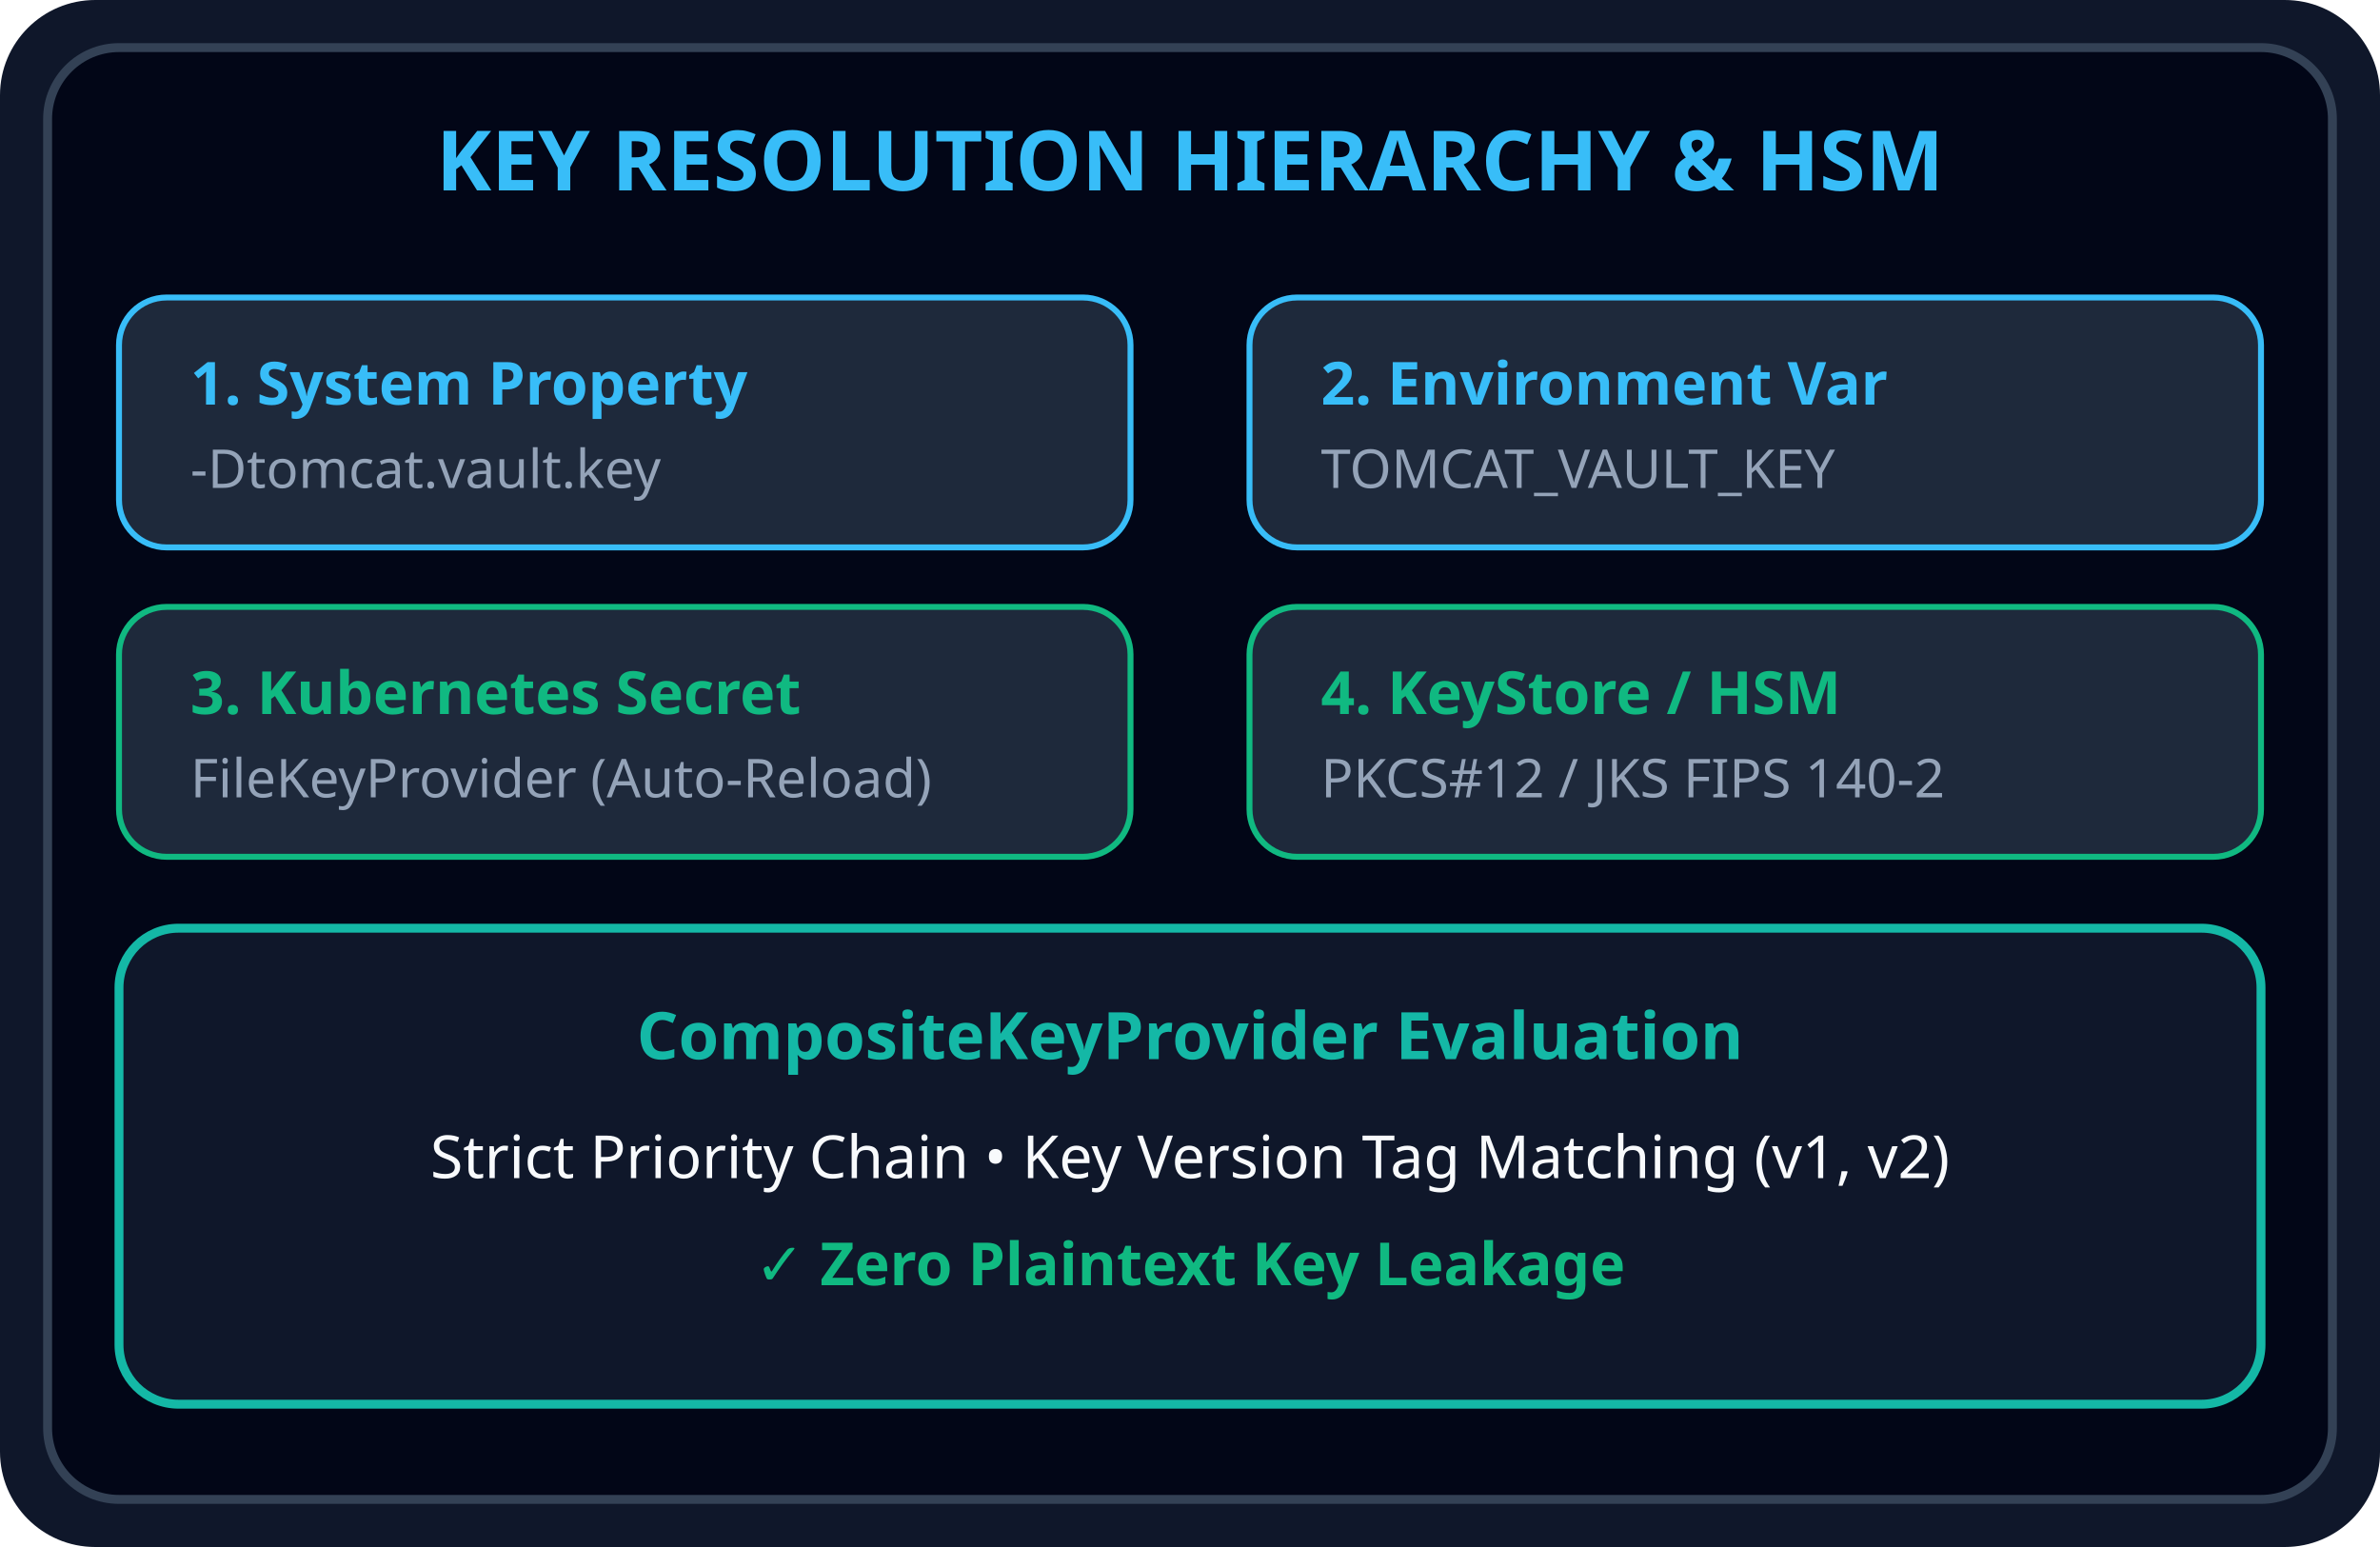
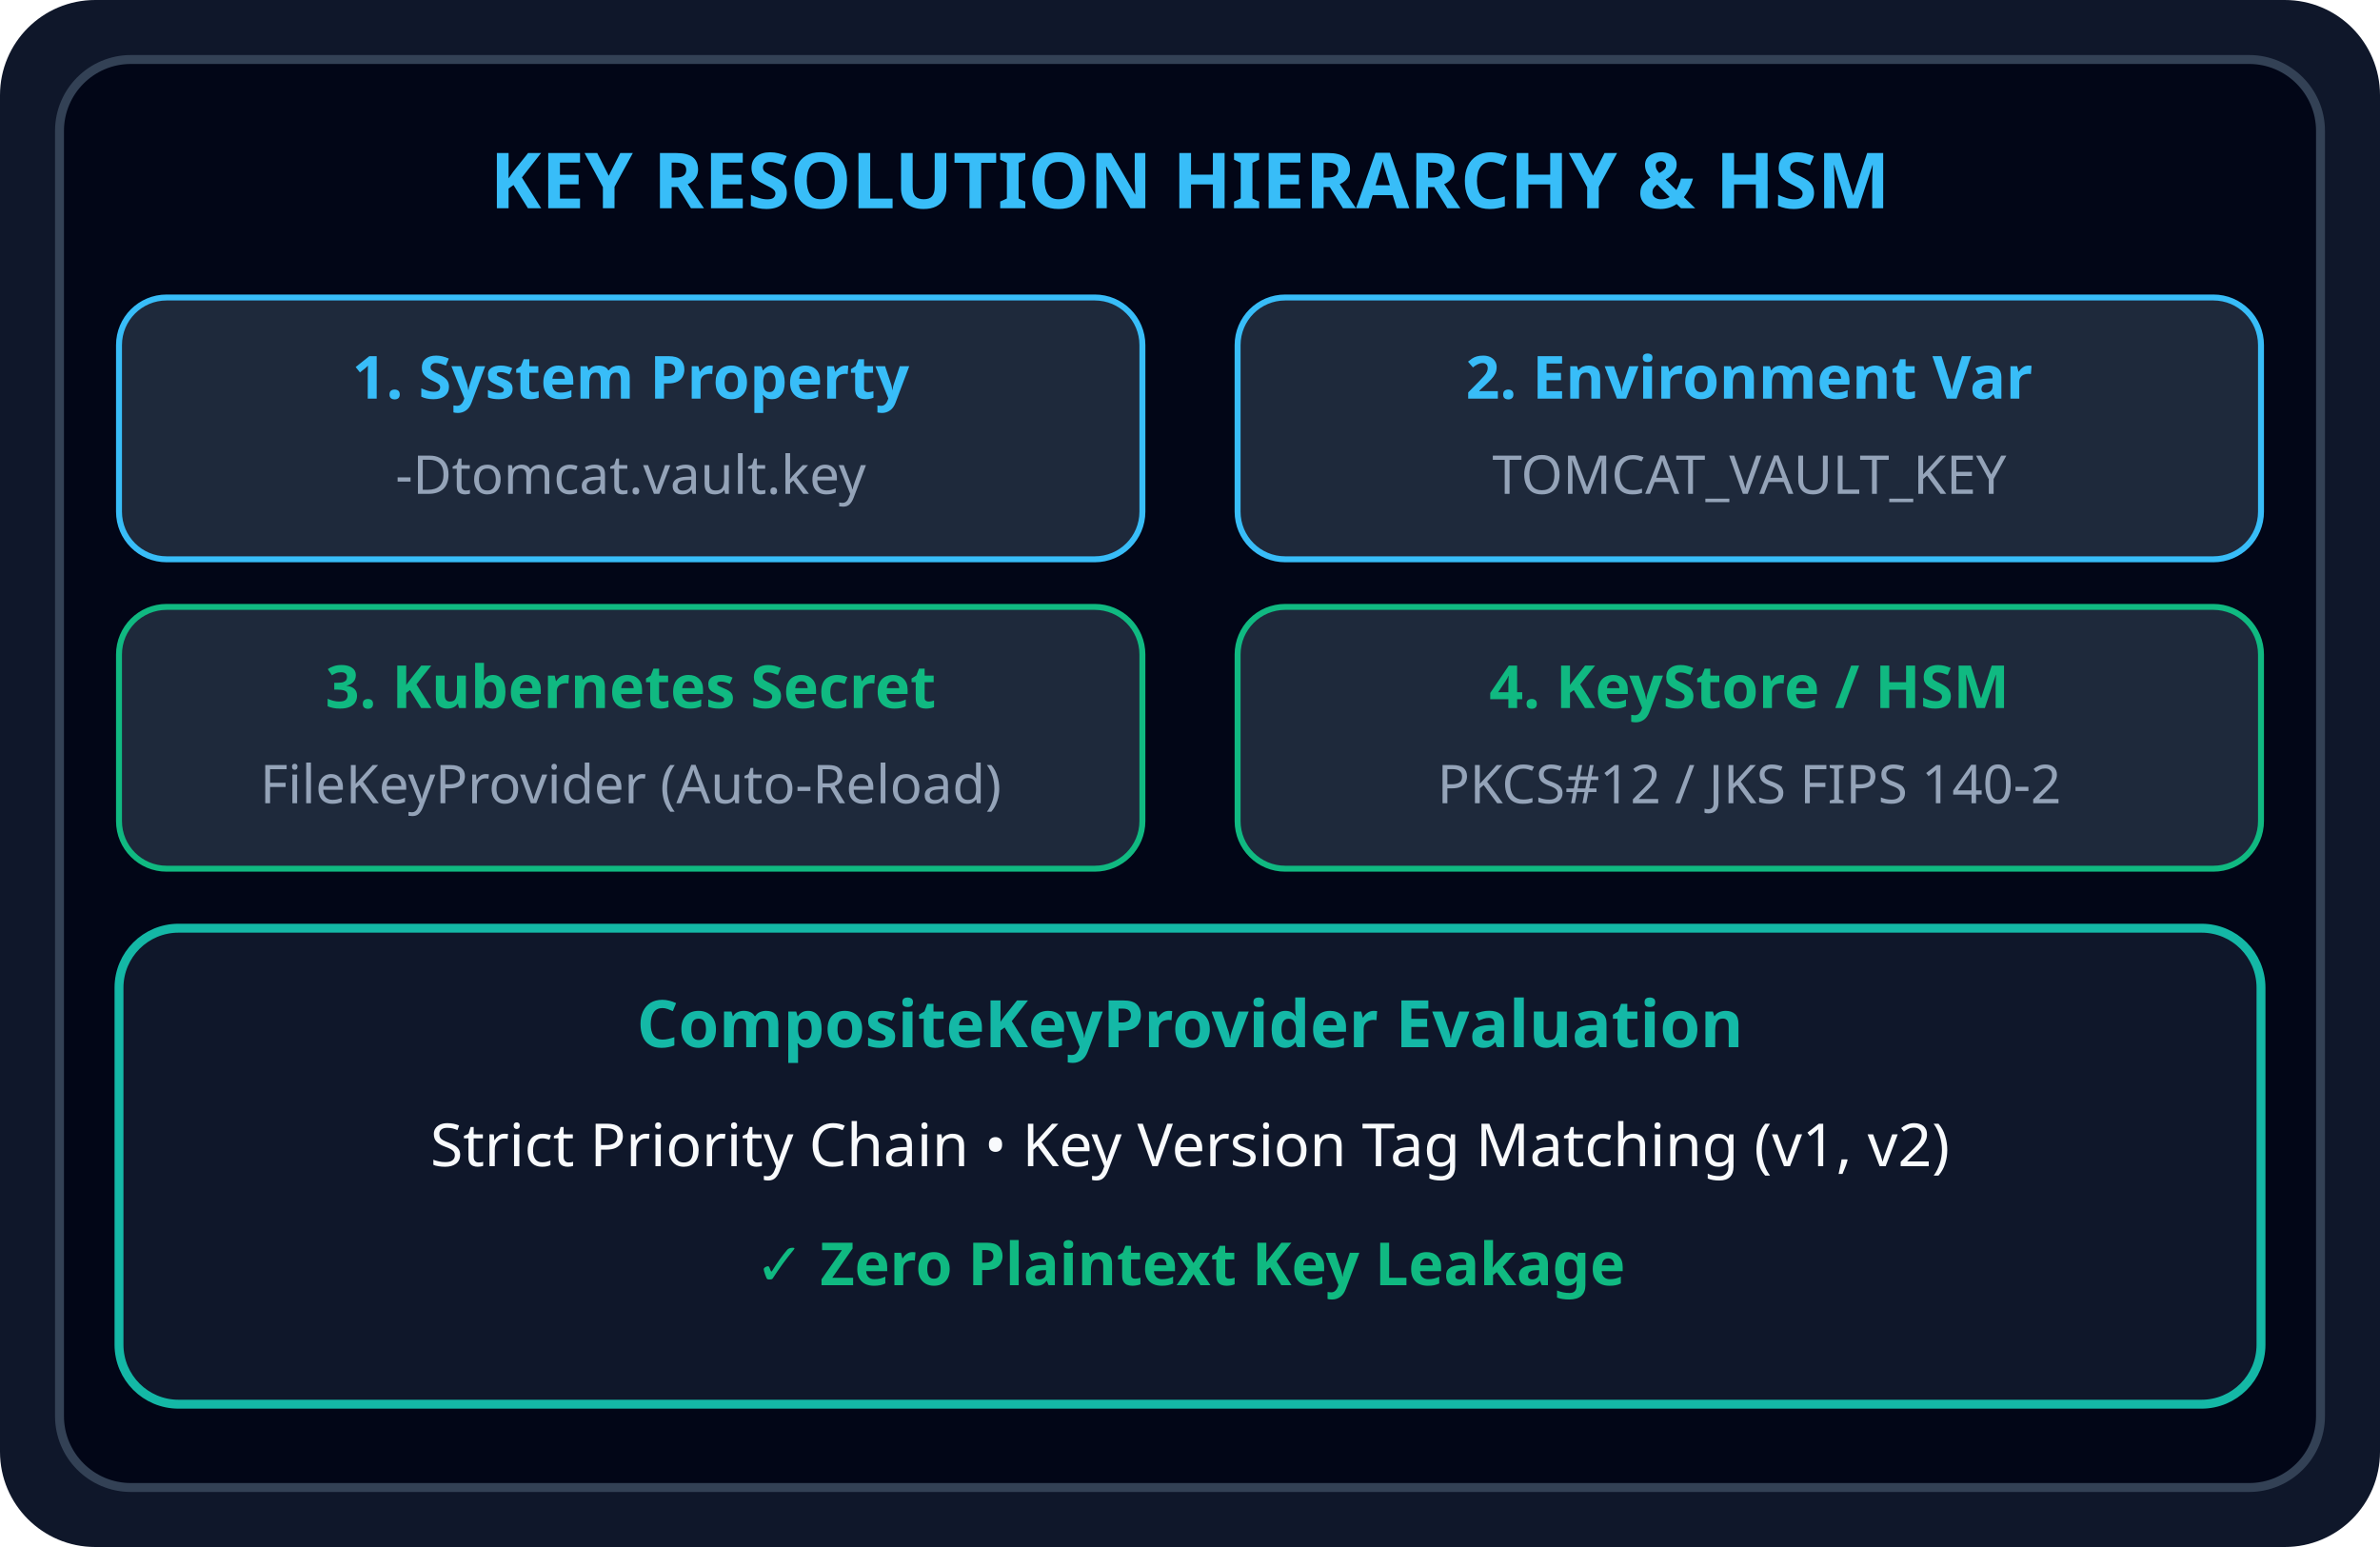
<svg xmlns="http://www.w3.org/2000/svg" viewBox="0 0 400 260">
  <rect width="400" height="260" rx="16" fill="#0F172A" />
-   <rect x="8" y="8" width="384" height="244" rx="12" fill="#020617" stroke="#334155" stroke-width="1.5" />
-   <text x="200" y="32" fill="#38BDF8" font-family="system-ui, sans-serif" font-weight="700" font-size="14" text-anchor="middle">KEY RESOLUTION HIERARCHY &amp; HSM</text>
-   <g transform="translate(20, 50)">
-     <rect x="0" y="0" width="170" height="42" rx="8" fill="#1E293B" stroke="#38BDF8" stroke-width="1" />
-     <text x="12" y="18" fill="#38BDF8" font-family="system-ui, sans-serif" font-weight="700" font-size="10">1. System Property</text>
-     <text x="12" y="32" fill="#94A3B8" font-family="system-ui, sans-serif" font-size="9">-Dtomcat.vault.key</text>
-     <rect x="190" y="0" width="170" height="42" rx="8" fill="#1E293B" stroke="#38BDF8" stroke-width="1" />
-     <text x="202" y="18" fill="#38BDF8" font-family="system-ui, sans-serif" font-weight="700" font-size="10">2. Environment Var</text>
-     <text x="202" y="32" fill="#94A3B8" font-family="system-ui, sans-serif" font-size="9">TOMCAT_VAULT_KEY</text>
-     <rect x="0" y="52" width="170" height="42" rx="8" fill="#1E293B" stroke="#10B981" stroke-width="1" />
-     <text x="12" y="70" fill="#10B981" font-family="system-ui, sans-serif" font-weight="700" font-size="10">3. Kubernetes Secret</text>
-     <text x="12" y="84" fill="#94A3B8" font-family="system-ui, sans-serif" font-size="9">FileKeyProvider (Auto-Reload)</text>
-     <rect x="190" y="52" width="170" height="42" rx="8" fill="#1E293B" stroke="#10B981" stroke-width="1" />
-     <text x="202" y="70" fill="#10B981" font-family="system-ui, sans-serif" font-weight="700" font-size="10">4. KeyStore / HSM</text>
-     <text x="202" y="84" fill="#94A3B8" font-family="system-ui, sans-serif" font-size="9">PKCS#12 / JKS FIPS 140-2</text>
-   </g>
+   <rect x="10" y="10" width="380" height="240" rx="12" fill="#020617" stroke="#334155" stroke-width="1.5" />
+   <text x="200" y="35" fill="#38BDF8" font-family="system-ui, sans-serif" font-weight="700" font-size="13" text-anchor="middle">KEY RESOLUTION HIERARCHY &amp; HSM</text>
+   <rect x="20" y="50" width="172" height="44" rx="8" fill="#1E293B" stroke="#38BDF8" stroke-width="1" />
+   <text x="106" y="67" fill="#38BDF8" font-family="system-ui, sans-serif" font-weight="700" font-size="10" text-anchor="middle">1. System Property</text>
+   <text x="106" y="83" fill="#94A3B8" font-family="system-ui, sans-serif" font-size="9" text-anchor="middle">-Dtomcat.vault.key</text>
+   <rect x="208" y="50" width="172" height="44" rx="8" fill="#1E293B" stroke="#38BDF8" stroke-width="1" />
+   <text x="294" y="67" fill="#38BDF8" font-family="system-ui, sans-serif" font-weight="700" font-size="10" text-anchor="middle">2. Environment Var</text>
+   <text x="294" y="83" fill="#94A3B8" font-family="system-ui, sans-serif" font-size="9" text-anchor="middle">TOMCAT_VAULT_KEY</text>
+   <rect x="20" y="102" width="172" height="44" rx="8" fill="#1E293B" stroke="#10B981" stroke-width="1" />
+   <text x="106" y="119" fill="#10B981" font-family="system-ui, sans-serif" font-weight="700" font-size="10" text-anchor="middle">3. Kubernetes Secret</text>
+   <text x="106" y="135" fill="#94A3B8" font-family="system-ui, sans-serif" font-size="9" text-anchor="middle">FileKeyProvider (Auto-Reload)</text>
+   <rect x="208" y="102" width="172" height="44" rx="8" fill="#1E293B" stroke="#10B981" stroke-width="1" />
+   <text x="294" y="119" fill="#10B981" font-family="system-ui, sans-serif" font-weight="700" font-size="10" text-anchor="middle">4. KeyStore / HSM</text>
+   <text x="294" y="135" fill="#94A3B8" font-family="system-ui, sans-serif" font-size="9" text-anchor="middle">PKCS#12 / JKS FIPS 140-2</text>
  <rect x="20" y="156" width="360" height="80" rx="10" fill="#0F172A" stroke="#14B8A6" stroke-width="1.5" />
-   <text x="200" y="178" fill="#14B8A6" font-family="system-ui, sans-serif" font-weight="700" font-size="11" text-anchor="middle">CompositeKeyProvider Evaluation</text>
-   <text x="200" y="198" fill="#F8FAFC" font-family="system-ui, sans-serif" font-size="10" text-anchor="middle">Strict Priority Chain • Key Version Tag Matching (v1, v2)</text>
+   <text x="200" y="176" fill="#14B8A6" font-family="system-ui, sans-serif" font-weight="700" font-size="11" text-anchor="middle">CompositeKeyProvider Evaluation</text>
+   <text x="200" y="196" fill="#F8FAFC" font-family="system-ui, sans-serif" font-size="10" text-anchor="middle">Strict Priority Chain • Key Version Tag Matching (v1, v2)</text>
  <text x="200" y="216" fill="#10B981" font-family="system-ui, sans-serif" font-weight="600" font-size="10" text-anchor="middle">✓ Zero Plaintext Key Leakage</text>
</svg>
